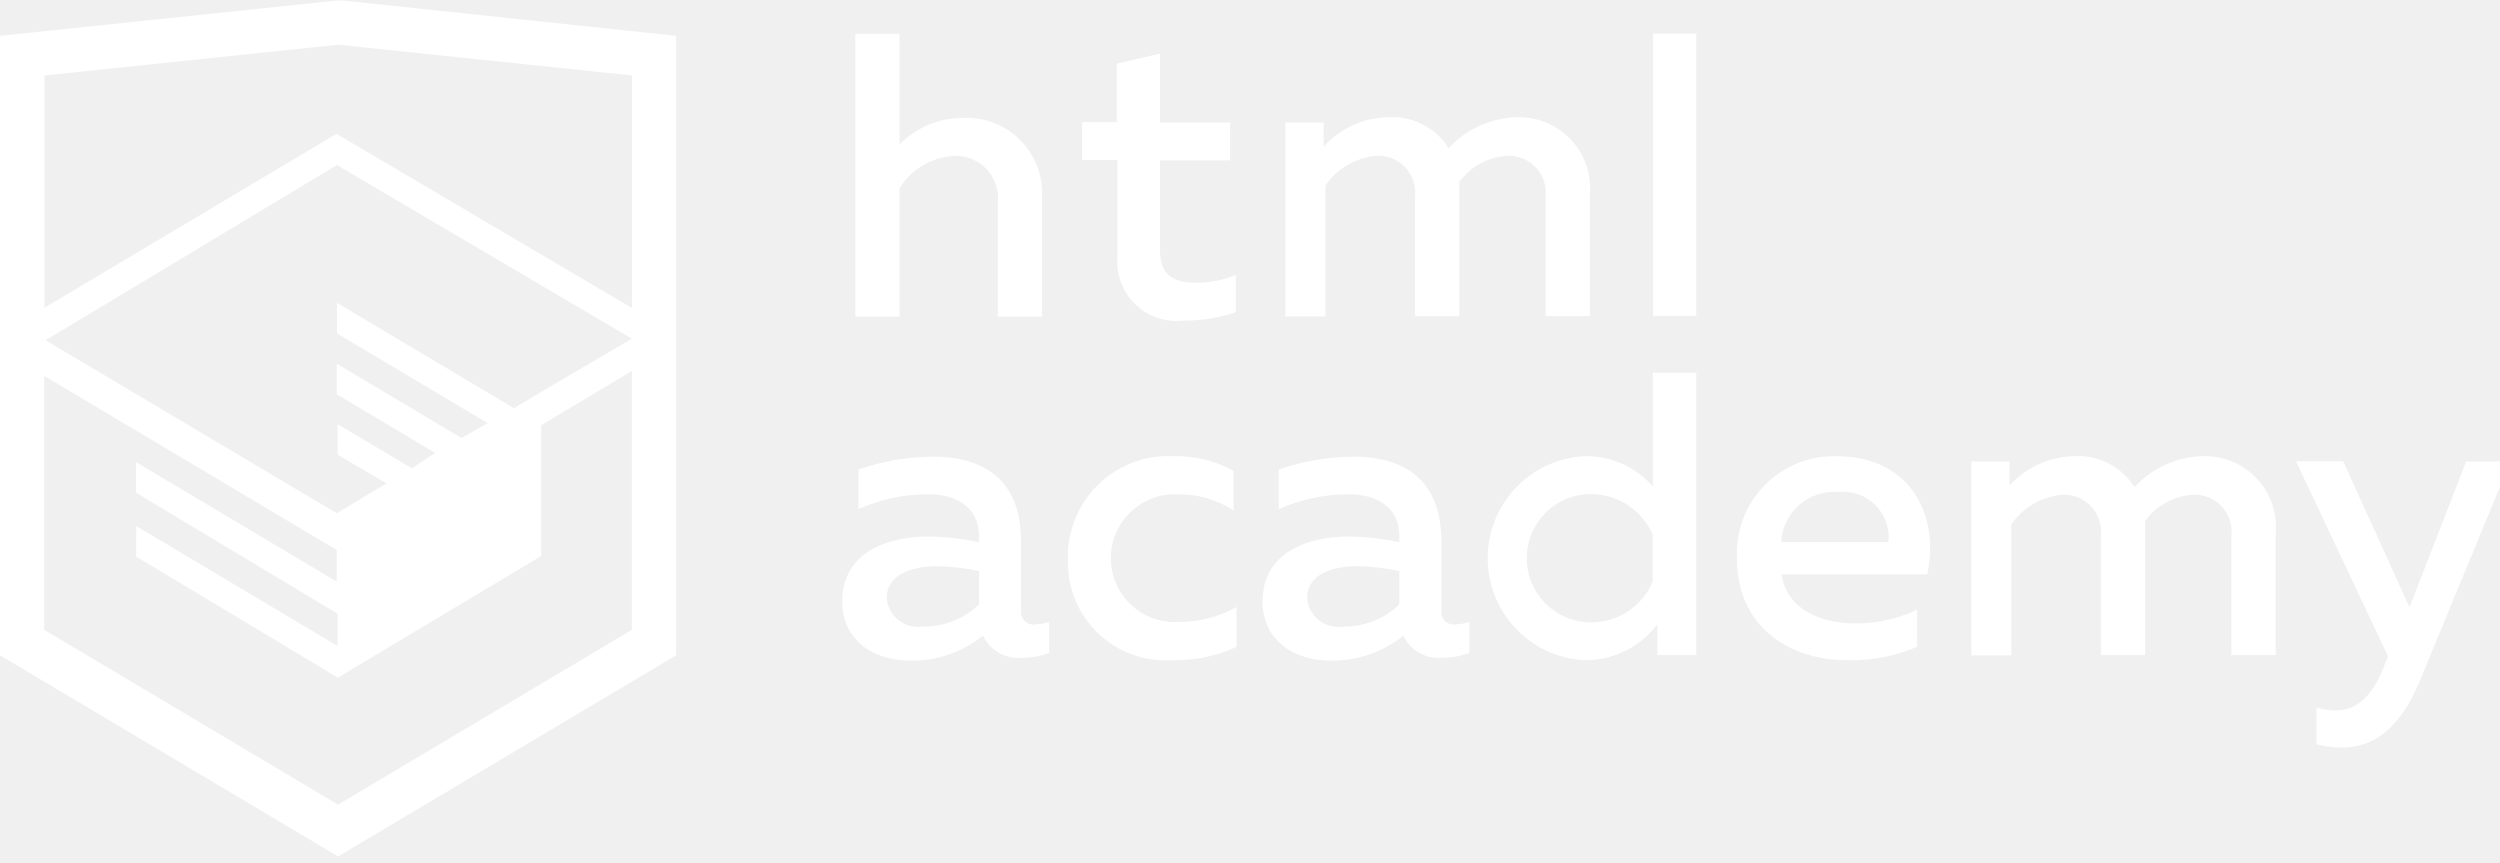
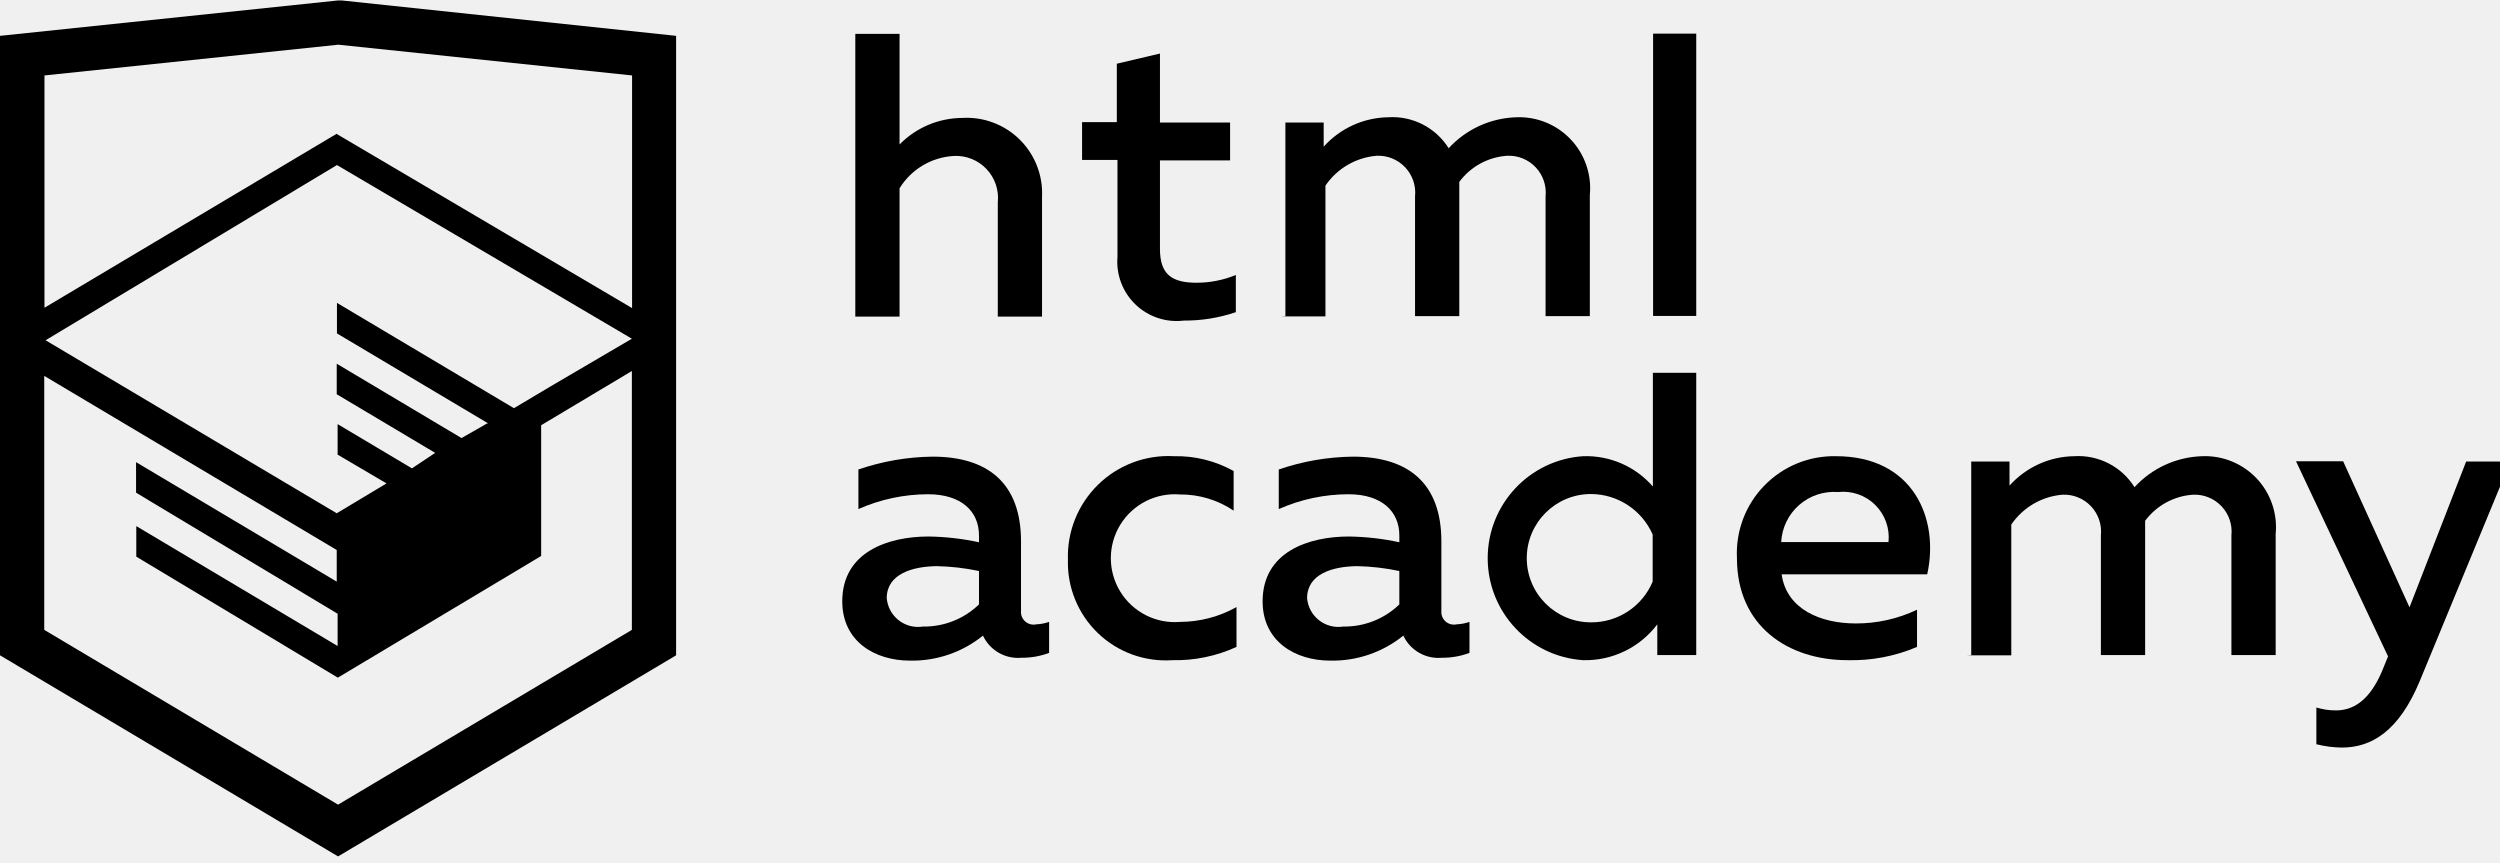
- <svg xmlns="http://www.w3.org/2000/svg" viewBox="0 0 113 39">
-   <g fill="#fff">
-     <g transform="translate(-355.09 -323.29)">
-       <path d="m401.93 351.51a2.07 2.07 0 0 0 .58-.11v1.4a3.41 3.41 0 0 1 -1.24.22 1.75 1.75 0 0 1 -1.75-1 5.08 5.08 0 0 1 -3.3 1.13c-1.59 0-3.06-.87-3.06-2.68 0-2.24 2.08-2.93 3.9-2.93a11.63 11.63 0 0 1 2.28.26v-.31c0-1.09-.8-1.86-2.3-1.86a7.79 7.79 0 0 0 -3.15.67v-1.79a10.72 10.72 0 0 1 3.35-.58c2.48 0 4 1.18 4 3.83v3.14a.57.57 0 0 0 .69.61zm-6.76-1.19a1.42 1.42 0 0 0 1.64 1.29 3.56 3.56 0 0 0 2.53-1v-1.51a10.21 10.21 0 0 0 -1.9-.22c-1.1.01-2.27.35-2.27 1.45z" />
-       <path d="m408.15 343.91a5.29 5.29 0 0 1 2.7.67v1.79a4.28 4.28 0 0 0 -2.42-.73 2.89 2.89 0 1 0 0 5.76 5.26 5.26 0 0 0 2.55-.67v1.8a6.58 6.58 0 0 1 -2.9.6 4.42 4.42 0 0 1 -4.72-4.54 4.54 4.54 0 0 1 4.79-4.68z" />
-       <path d="m420.93 351.51a2.07 2.07 0 0 0 .58-.11v1.4a3.41 3.41 0 0 1 -1.24.22 1.75 1.75 0 0 1 -1.75-1 5.08 5.08 0 0 1 -3.3 1.13c-1.59 0-3.06-.87-3.06-2.68 0-2.24 2.08-2.93 3.9-2.93a11.63 11.63 0 0 1 2.28.26v-.31c0-1.09-.8-1.86-2.3-1.86a7.79 7.79 0 0 0 -3.15.67v-1.79a10.72 10.72 0 0 1 3.35-.58c2.48 0 4 1.18 4 3.83v3.14a.57.57 0 0 0 .69.61zm-6.76-1.19a1.42 1.42 0 0 0 1.64 1.29 3.56 3.56 0 0 0 2.53-1v-1.51a10.21 10.21 0 0 0 -1.9-.22c-1.11.01-2.27.35-2.27 1.45z" />
-       <path d="m431.76 340.14v12.76h-1.76v-1.39a4.07 4.07 0 0 1 -3.35 1.62 4.62 4.62 0 0 1 0-9.22 4 4 0 0 1 3.15 1.37v-5.14h2zm-4.76 5.48a2.9 2.9 0 0 0 0 5.8 3 3 0 0 0 2.79-1.84v-2.13a3.06 3.06 0 0 0 -2.79-1.83z" />
-       <path d="m438.08 343.91c3.48 0 4.68 2.81 4.12 5.34h-6.58c.22 1.57 1.75 2.22 3.35 2.22a6.41 6.41 0 0 0 2.77-.62v1.68a7.5 7.5 0 0 1 -3.14.6c-2.68 0-5-1.53-5-4.61a4.39 4.39 0 0 1 4.48-4.61zm.09 1.62a2.39 2.39 0 0 0 -2.57 2.26h4.85a2.06 2.06 0 0 0 -2.28-2.26z" />
-       <path d="m444.19 352.9v-8.75h1.73v1.09a4 4 0 0 1 2.92-1.33 3 3 0 0 1 2.73 1.4 4.33 4.33 0 0 1 3.06-1.4 3.21 3.21 0 0 1 3.32 3.52v5.47h-2v-5.41a1.67 1.67 0 0 0 -1.73-1.84 2.94 2.94 0 0 0 -2.17 1.18v.6 5.47h-2v-5.41a1.67 1.67 0 0 0 -1.73-1.84 3.11 3.11 0 0 0 -2.32 1.35v5.91h-2z" />
-       <path d="m466.56 344.15h2l-4.1 9.93c-.95 2.28-2.19 3-3.52 3a5 5 0 0 1 -1.15-.15v-1.66a3 3 0 0 0 .89.13c.95 0 1.66-.67 2.17-2l.18-.44-4.16-8.82h2.13l3 6.6z" />
-       <path d="m395.75 324.82v5a4 4 0 0 1 2.83-1.2 3.41 3.41 0 0 1 3.61 3.57v5.41h-2v-5.16a1.9 1.9 0 0 0 -2-2.1 3.08 3.08 0 0 0 -2.44 1.46v5.8h-2v-12.78z" />
-       <path d="m407.52 325.71v3.12h3.17v1.71h-3.17v4c0 1.15.53 1.53 1.66 1.53a4.71 4.71 0 0 0 1.77-.35v1.68a7.14 7.14 0 0 1 -2.35.38 2.68 2.68 0 0 1 -3-2.88v-4.38h-1.6v-1.71h1.57v-2.64z" />
-       <path d="m413.19 337.58v-8.75h1.73v1.09a4 4 0 0 1 2.92-1.33 3 3 0 0 1 2.73 1.4 4.33 4.33 0 0 1 3.06-1.4 3.21 3.21 0 0 1 3.32 3.52v5.47h-2v-5.41a1.67 1.67 0 0 0 -1.73-1.84 2.94 2.94 0 0 0 -2.17 1.18v.6 5.47h-2v-5.41a1.67 1.67 0 0 0 -1.73-1.84 3.11 3.11 0 0 0 -2.32 1.35v5.91h-2z" />
-     </g>
-     <path d="m74.72 1.52h1.95v12.76h-1.95z" />
-     <path d="m370.53 323.31h-.16l-15.28 1.6v28l15.28 9.09 15.28-9.09v-28zm13.12 28.45-13.28 7.9-13.28-7.9v-11.48l13.22 7.87v1.43l-9.07-5.4v1.38l9.11 5.47v1.46l-9.1-5.42v1.38l9.11 5.47 9.19-5.5v-1.39-4.52l4.1-2.45v11.67zm0-13.16-3.65 2.14-1.68 1-8-4.76v1.38l6.84 4.07h-.06l-.15.09-1 .57-5.64-3.36v1.38l4.45 2.65-1.05.7-3.36-2v1.38l2.21 1.3-2.25 1.35-13.16-7.82 13.17-7.92zm0-1.39-13.35-7.87-13.2 7.86v-10.5l13.28-1.39 13.28 1.39v10.51z" transform="translate(-355.09 -323.29)" />
+ <svg xmlns="http://www.w3.org/2000/svg" viewBox="0 0 113 39" width="113" height="39">
+   <g transform="translate(-355.09 -323.29)">
+     <path d="m401.93 351.51a2.07 2.07 0 0 0 .58-.11v1.4a3.41 3.41 0 0 1 -1.24.22 1.75 1.75 0 0 1 -1.75-1 5.08 5.08 0 0 1 -3.3 1.13c-1.59 0-3.06-.87-3.06-2.68 0-2.24 2.08-2.93 3.9-2.93a11.63 11.63 0 0 1 2.28.26v-.31c0-1.09-.8-1.86-2.3-1.86a7.79 7.79 0 0 0 -3.15.67v-1.79a10.72 10.72 0 0 1 3.35-.58c2.48 0 4 1.18 4 3.83v3.14a.57.57 0 0 0 .69.61zm-6.76-1.19a1.42 1.42 0 0 0 1.64 1.29 3.56 3.56 0 0 0 2.53-1v-1.51a10.21 10.21 0 0 0 -1.9-.22c-1.1.01-2.27.35-2.27 1.45z" />
+     <path d="m408.15 343.91a5.29 5.29 0 0 1 2.7.67v1.79a4.28 4.28 0 0 0 -2.42-.73 2.89 2.89 0 1 0 0 5.76 5.26 5.26 0 0 0 2.55-.67v1.8a6.58 6.58 0 0 1 -2.9.6 4.42 4.42 0 0 1 -4.72-4.54 4.54 4.54 0 0 1 4.79-4.68z" />
+     <path d="m420.93 351.51a2.07 2.07 0 0 0 .58-.11v1.4a3.41 3.41 0 0 1 -1.24.22 1.75 1.75 0 0 1 -1.75-1 5.08 5.08 0 0 1 -3.3 1.13c-1.59 0-3.06-.87-3.06-2.68 0-2.24 2.08-2.93 3.9-2.93a11.63 11.63 0 0 1 2.28.26v-.31c0-1.09-.8-1.86-2.3-1.86a7.79 7.79 0 0 0 -3.15.67v-1.79a10.72 10.72 0 0 1 3.35-.58c2.48 0 4 1.18 4 3.83v3.14a.57.57 0 0 0 .69.61zm-6.76-1.19a1.42 1.42 0 0 0 1.64 1.29 3.56 3.56 0 0 0 2.53-1v-1.51a10.21 10.21 0 0 0 -1.9-.22c-1.11.01-2.27.35-2.27 1.45z" />
+     <path d="m431.76 340.14v12.76h-1.76v-1.39a4.07 4.07 0 0 1 -3.35 1.62 4.62 4.62 0 0 1 0-9.22 4 4 0 0 1 3.15 1.37v-5.14h2zm-4.76 5.48a2.9 2.9 0 0 0 0 5.8 3 3 0 0 0 2.79-1.84v-2.13a3.06 3.06 0 0 0 -2.79-1.83z" />
+     <path d="m438.08 343.91c3.48 0 4.68 2.81 4.12 5.34h-6.58c.22 1.57 1.75 2.22 3.35 2.22a6.41 6.41 0 0 0 2.77-.62v1.68a7.5 7.5 0 0 1 -3.14.6c-2.68 0-5-1.53-5-4.61a4.39 4.39 0 0 1 4.48-4.61zm.09 1.62a2.39 2.39 0 0 0 -2.57 2.26h4.85a2.06 2.06 0 0 0 -2.28-2.26z" />
+     <path d="m444.19 352.9v-8.75h1.73v1.09a4 4 0 0 1 2.92-1.33 3 3 0 0 1 2.73 1.4 4.33 4.33 0 0 1 3.06-1.4 3.21 3.21 0 0 1 3.32 3.52v5.47h-2v-5.41a1.67 1.67 0 0 0 -1.73-1.84 2.94 2.94 0 0 0 -2.17 1.18v.6 5.47h-2v-5.41a1.67 1.67 0 0 0 -1.73-1.84 3.11 3.11 0 0 0 -2.32 1.35v5.91h-2z" />
+     <path d="m466.56 344.15h2l-4.1 9.93c-.95 2.28-2.19 3-3.52 3a5 5 0 0 1 -1.15-.15v-1.66a3 3 0 0 0 .89.13c.95 0 1.66-.67 2.17-2l.18-.44-4.16-8.82h2.13l3 6.6z" />
+     <path d="m395.75 324.82v5a4 4 0 0 1 2.83-1.2 3.41 3.41 0 0 1 3.61 3.57v5.41h-2v-5.16a1.9 1.9 0 0 0 -2-2.1 3.08 3.08 0 0 0 -2.44 1.46v5.8h-2v-12.78z" />
+     <path d="m407.52 325.71v3.12h3.17v1.71h-3.17v4c0 1.15.53 1.53 1.66 1.53a4.71 4.71 0 0 0 1.77-.35v1.68a7.14 7.14 0 0 1 -2.35.38 2.68 2.68 0 0 1 -3-2.88v-4.38h-1.6v-1.71h1.57v-2.64z" />
+     <path d="m413.19 337.58v-8.75h1.73v1.09a4 4 0 0 1 2.92-1.33 3 3 0 0 1 2.73 1.4 4.33 4.33 0 0 1 3.06-1.4 3.21 3.21 0 0 1 3.32 3.52v5.47h-2v-5.41a1.67 1.67 0 0 0 -1.73-1.84 2.94 2.94 0 0 0 -2.17 1.18v.6 5.47h-2v-5.41a1.67 1.67 0 0 0 -1.73-1.84 3.11 3.11 0 0 0 -2.32 1.35v5.91h-2z" />
  </g>
+   <path d="m74.72 1.52h1.95v12.76h-1.95z" />
+   <path d="m370.53 323.31h-.16l-15.28 1.6v28l15.28 9.09 15.28-9.09v-28zm13.12 28.45-13.28 7.9-13.28-7.9v-11.48l13.22 7.87v1.43l-9.07-5.4v1.38l9.11 5.47v1.46l-9.1-5.42v1.38l9.11 5.47 9.19-5.5v-1.39-4.52l4.1-2.45v11.67zm0-13.16-3.65 2.14-1.68 1-8-4.76v1.38l6.84 4.07h-.06l-.15.09-1 .57-5.64-3.36v1.38l4.45 2.65-1.05.7-3.36-2v1.38l2.21 1.3-2.25 1.35-13.16-7.82 13.17-7.92zm0-1.39-13.35-7.87-13.2 7.86v-10.5l13.28-1.39 13.28 1.39v10.51z" transform="translate(-355.09 -323.29)" />
</svg>
